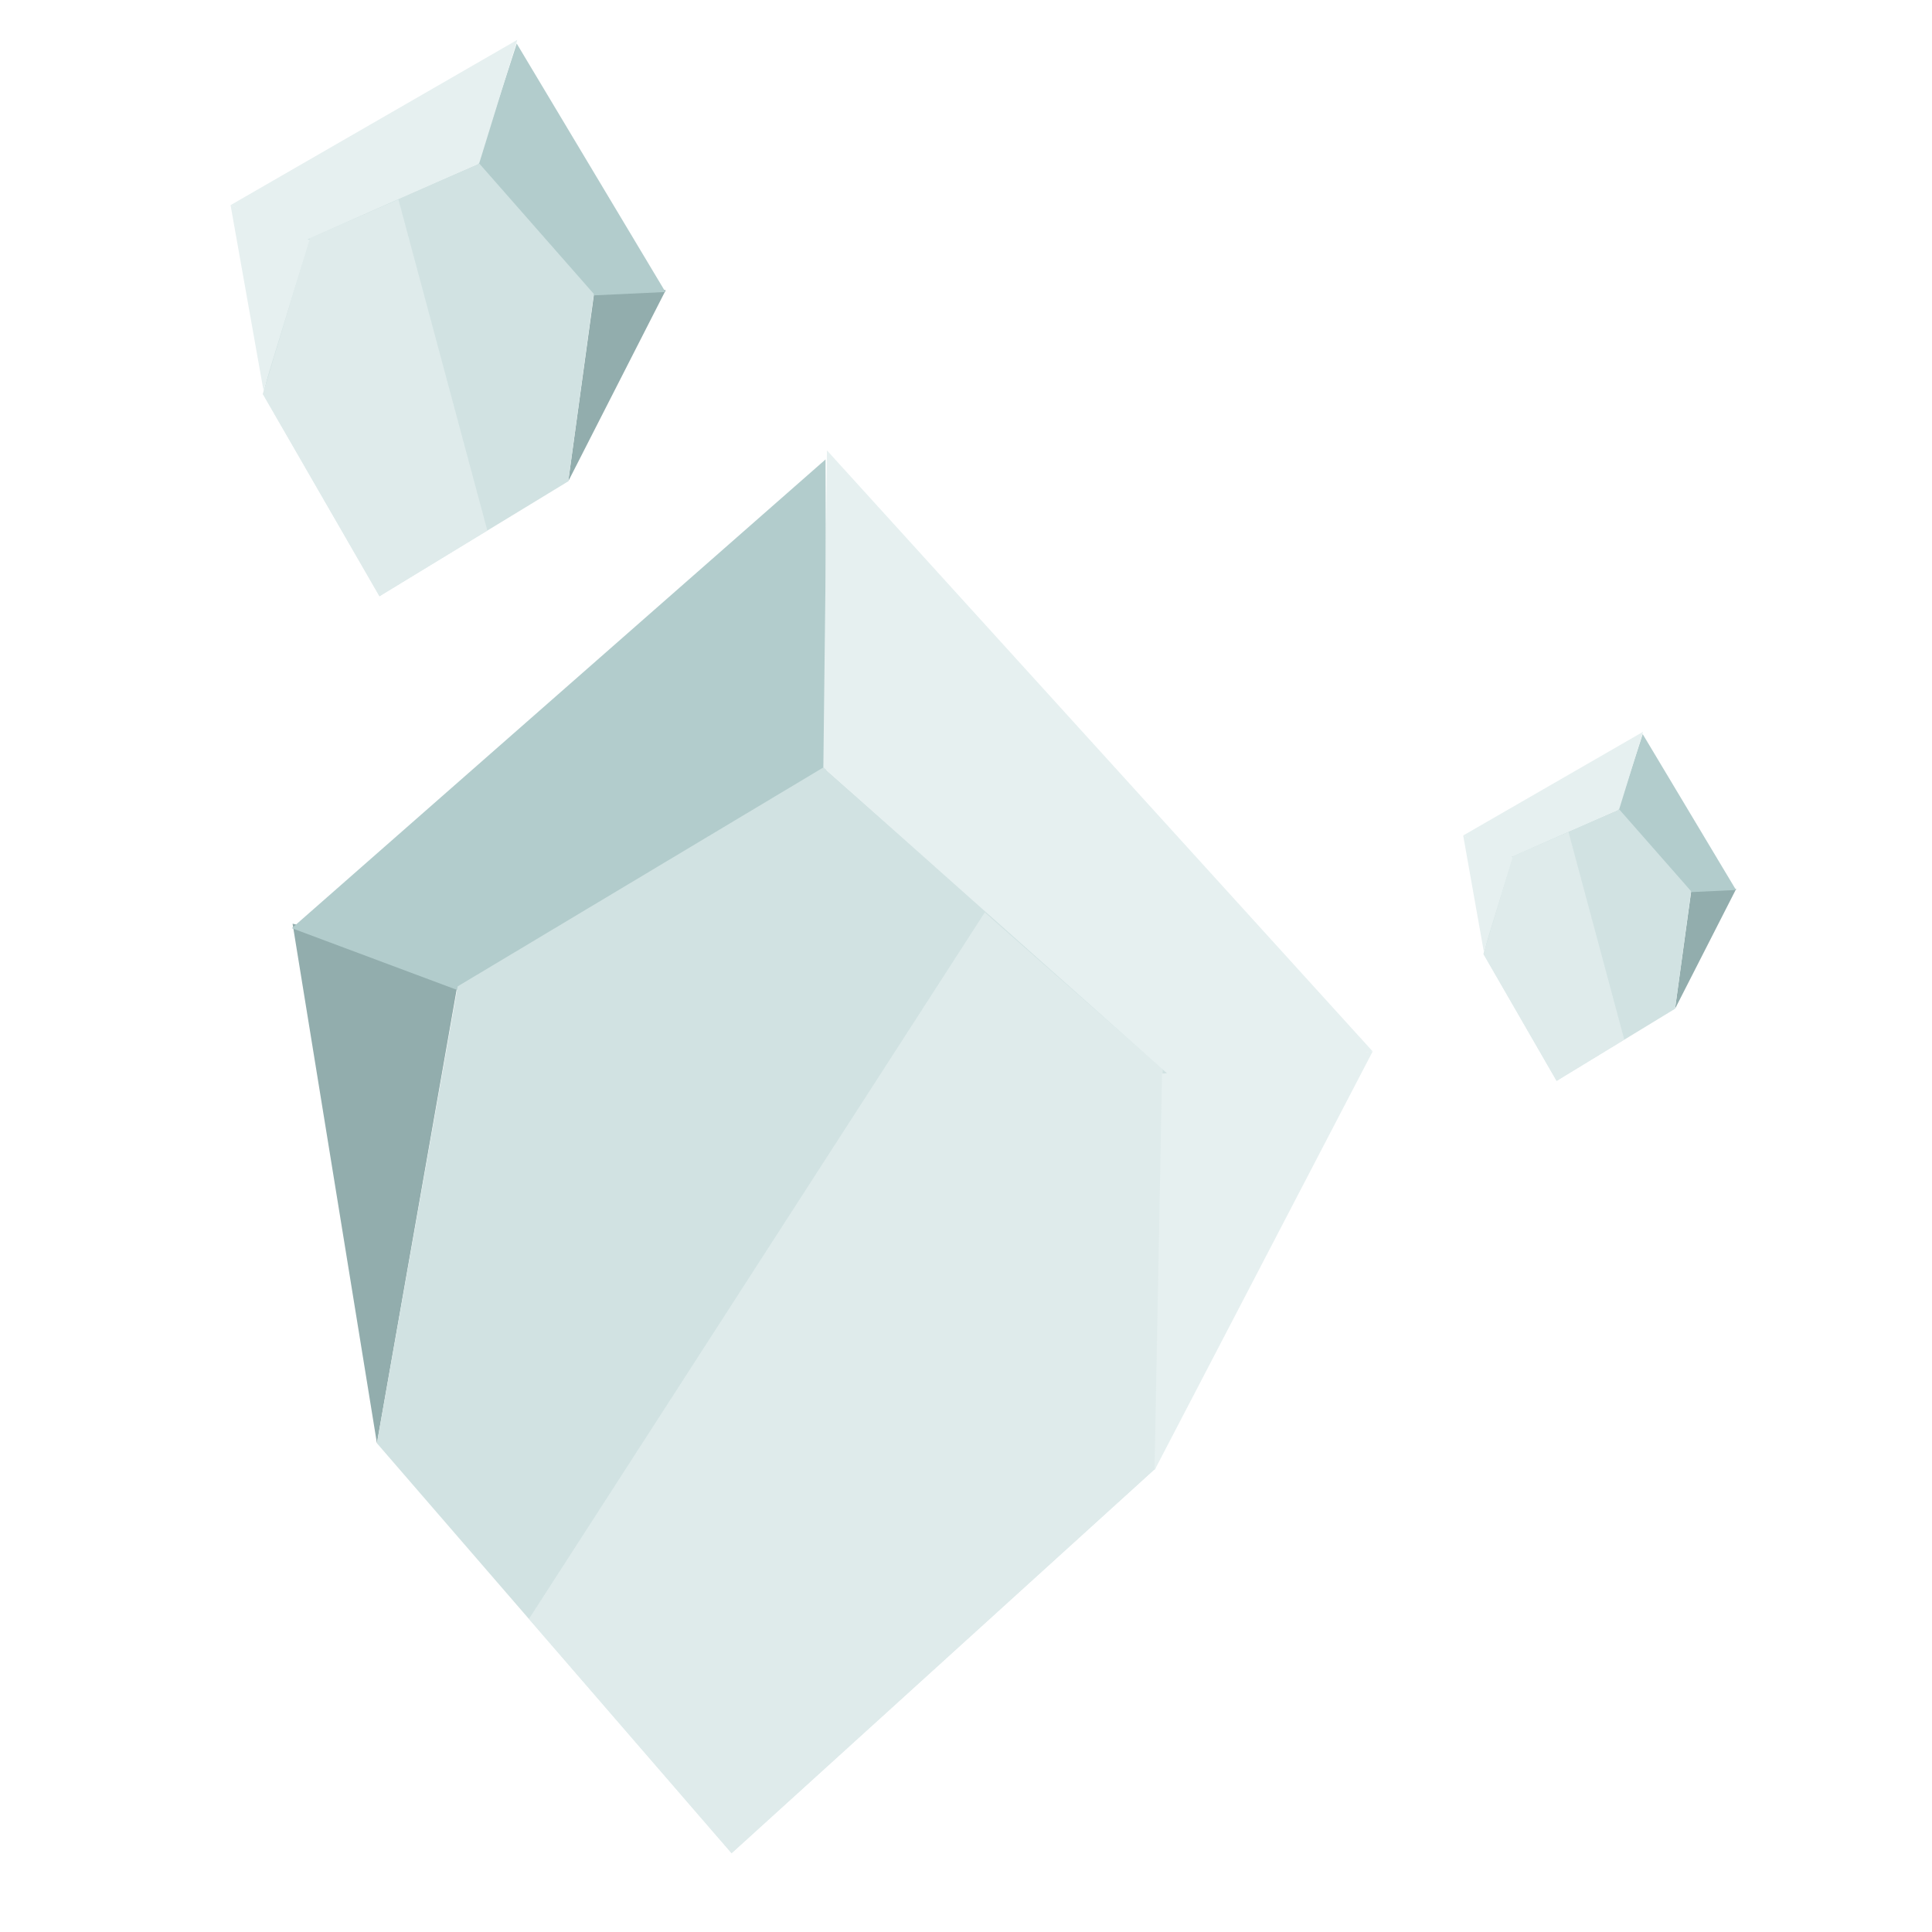
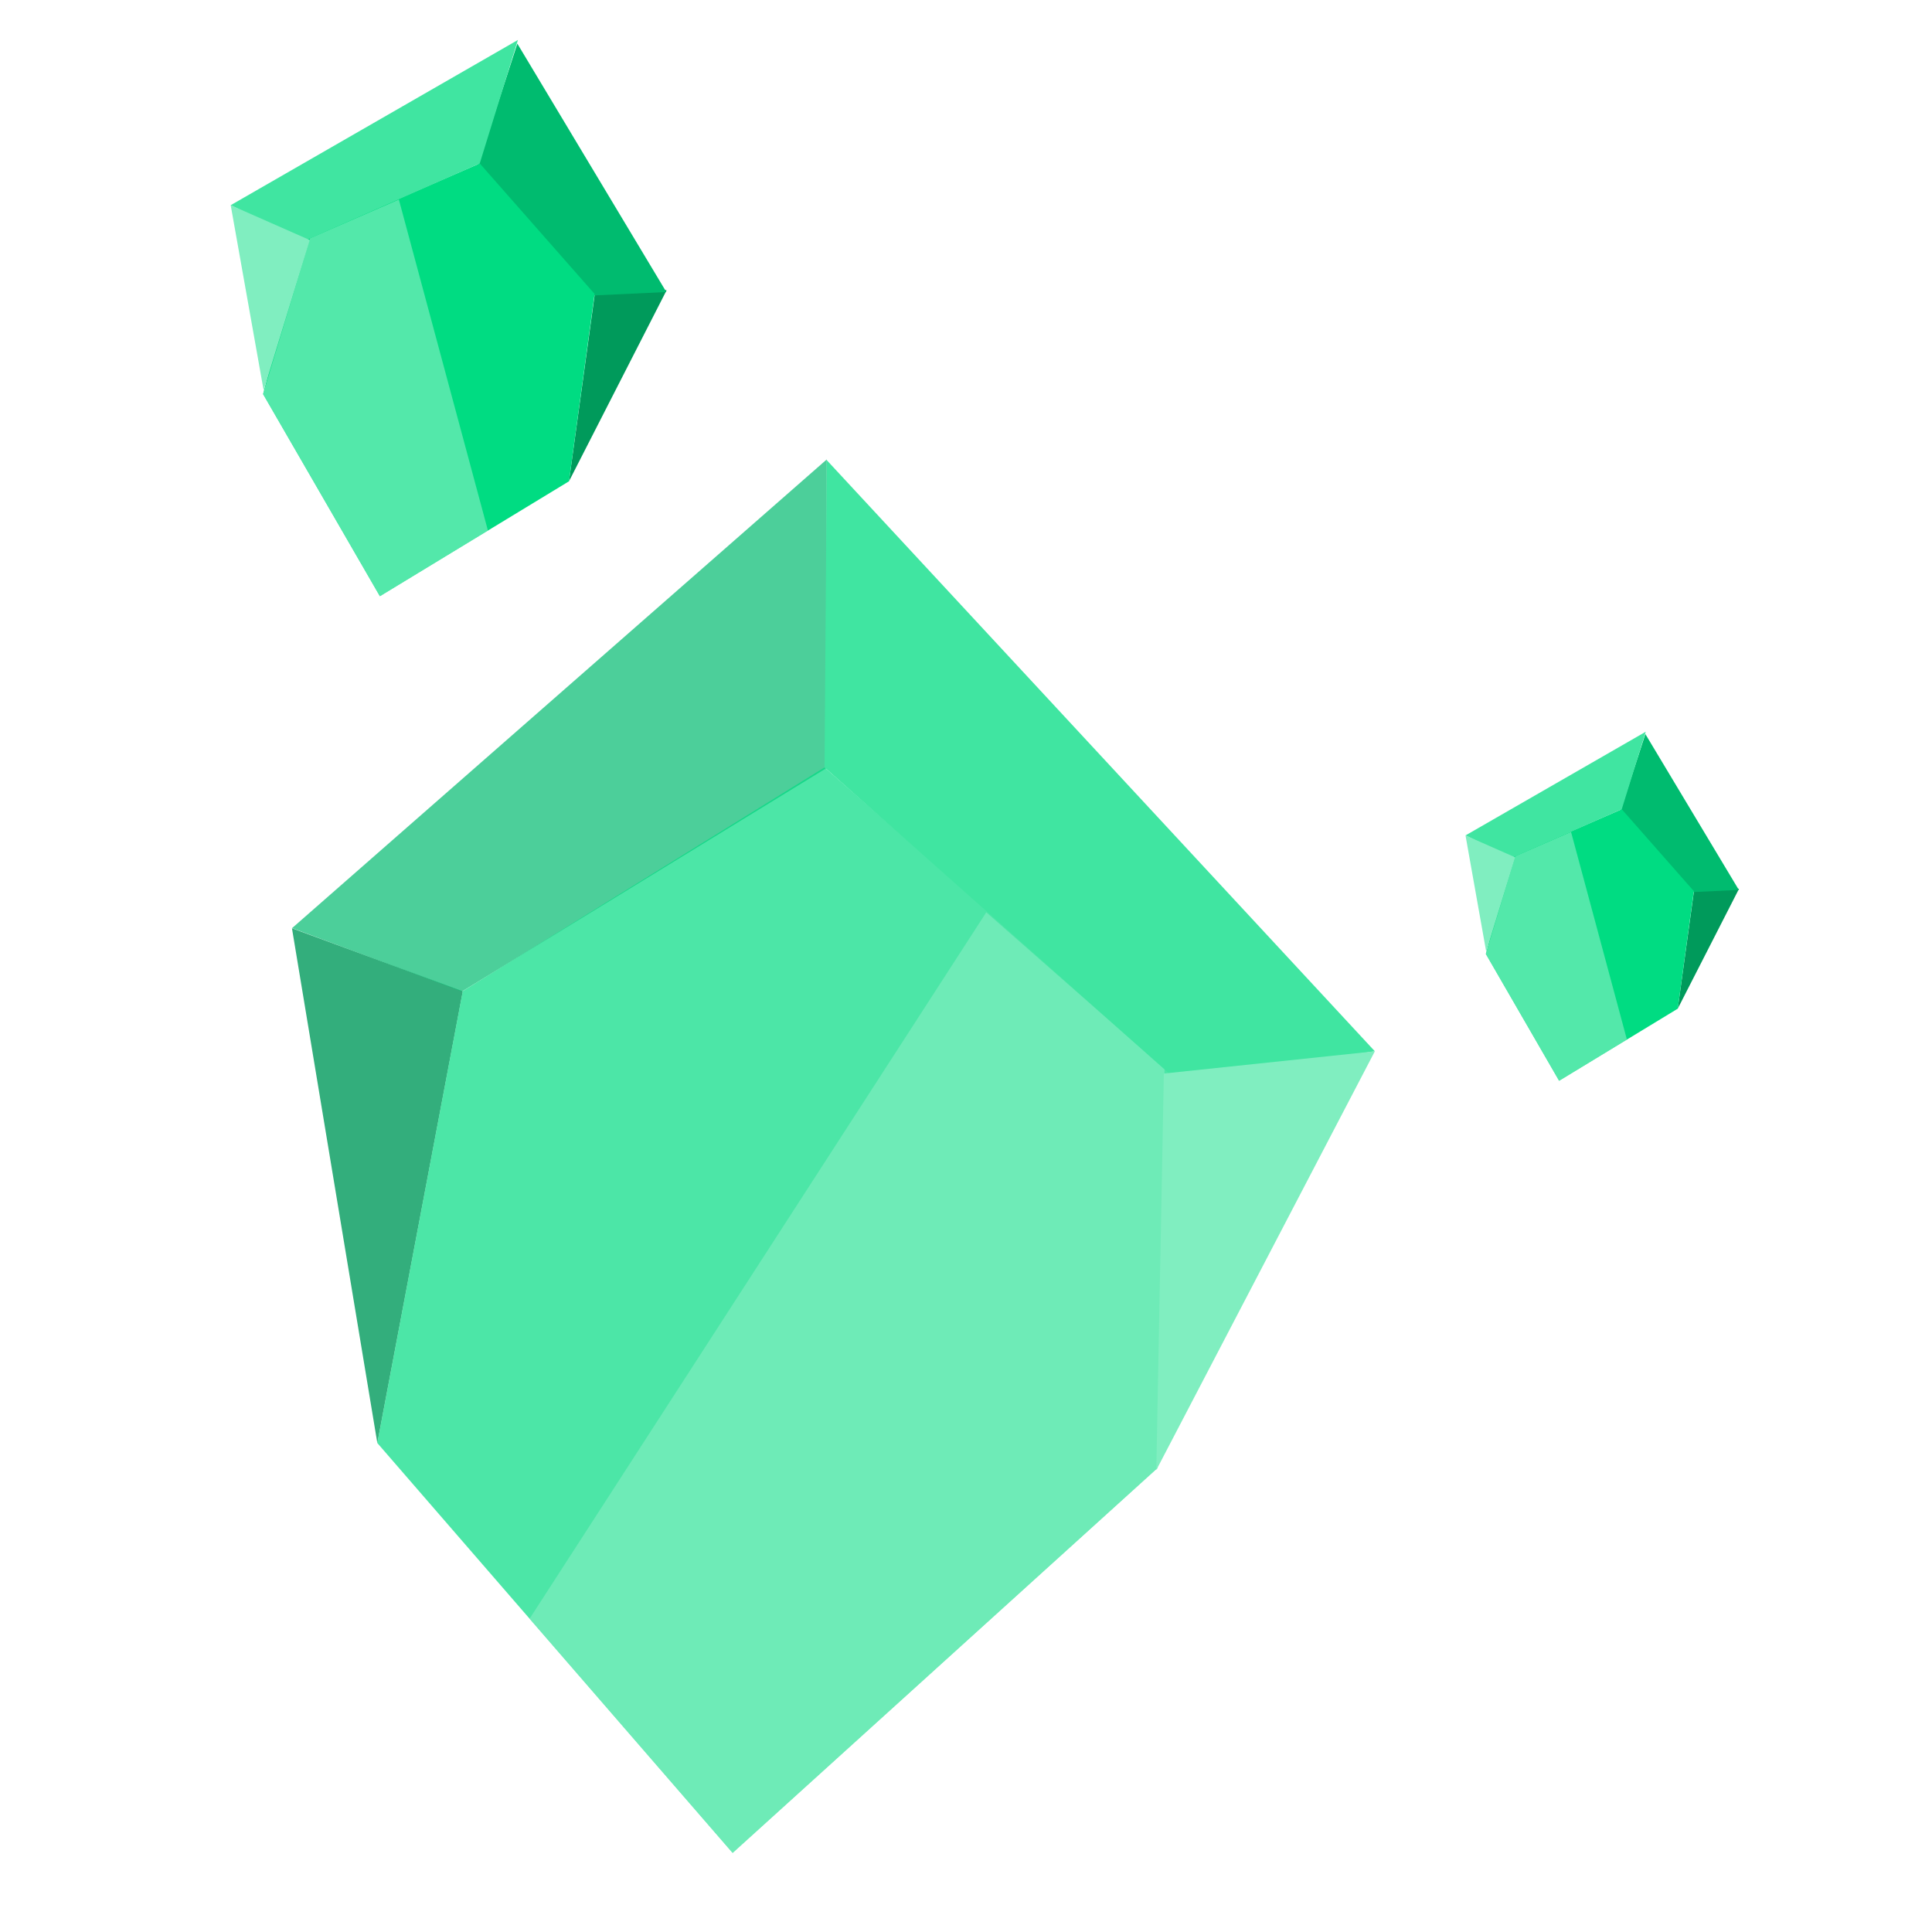
<svg xmlns="http://www.w3.org/2000/svg" width="120" height="120" viewBox="0 0 120 120" fill="none">
-   <path d="M23.411 89.642L18.172 57.372L28.645 59.87L23.411 89.642Z" fill="#92ADAD" />
-   <path d="M51.277 28.535L18.128 57.652L28.662 61.588L51.332 48.27L51.277 28.535Z" fill="#B2CCCC" />
-   <path d="M45.44 115.106L23.411 89.642L28.426 61.266L51.14 47.668L73.25 67.141L71.768 91.21L45.44 115.106Z" fill="#D1E2E2" />
-   <path opacity="0.65" d="M32.852 100.555L61.166 56.672L72.221 66.408L71.768 91.21L45.44 115.106L32.852 100.555Z" fill="#E6F0F0" />
-   <path d="M51.14 47.668L51.365 27.976L85.26 65.305L72.971 67.097L51.14 47.668Z" fill="#E6F0F0" />
-   <path d="M71.709 91.321L72.177 66.687L85.259 65.305L71.709 91.321Z" fill="#E6F0F0" />
-   <path d="M104.04 62.657L107.839 55.208L105.093 54.998L104.04 62.657Z" fill="#92ADAD" />
-   <path d="M102.031 45.597L107.828 55.279L104.955 55.415L100.475 50.399L102.031 45.597Z" fill="#B2CCCC" />
-   <path d="M96.684 67.136L104.04 62.657L105.037 55.354L100.569 50.267L93.662 53.281L92.141 59.258L96.684 67.136Z" fill="#D1E2E2" />
-   <path opacity="0.65" d="M100.888 64.577L97.423 51.676L93.97 53.183L92.141 59.258L96.684 67.136L100.888 64.577Z" fill="#E6F0F0" />
-   <path d="M100.569 50.267L102.054 45.454L90.881 51.894L93.733 53.292L100.569 50.267Z" fill="#E6F0F0" />
-   <path d="M92.164 59.115L93.959 53.254L90.881 51.895L92.164 59.115Z" fill="#E6F0F0" />
-   <path d="M35.295 29.896L41.35 18.023L36.973 17.688L35.295 29.896Z" fill="#92ADAD" />
-   <path d="M32.094 2.704L41.333 18.137L36.753 18.352L29.613 10.357L32.094 2.704Z" fill="#B2CCCC" />
-   <path d="M23.57 37.034L35.295 29.896L36.884 18.256L29.762 10.148L18.753 14.951L16.329 24.478L23.57 37.034Z" fill="#D1E2E2" />
-   <path opacity="0.65" d="M30.27 32.956L24.748 12.393L19.244 14.795L16.329 24.479L23.57 37.035L30.27 32.956Z" fill="#E6F0F0" />
-   <path d="M29.763 10.148L32.13 2.476L14.321 12.742L18.868 14.969L29.763 10.148Z" fill="#E6F0F0" />
-   <path d="M16.365 24.25L19.227 14.908L14.321 12.741L16.365 24.25Z" fill="#E6F0F0" />
+   <path opacity="0.8" d="M23.436 89.629L18.134 57.656L28.744 61.571L23.436 89.629Z" fill="#009A5B" />
+   <path opacity="0.7" d="M51.352 28.535L18.143 57.646L28.696 61.581L51.352 47.696L51.352 28.535Z" fill="#00BB6F" />
+   <path opacity="0.7" d="M45.504 115.088L23.436 89.629L28.744 61.559L51.214 47.664L73.364 67.133L71.879 91.197L45.504 115.088Z" fill="#00DC82" />
+   <path opacity="0.65" d="M32.894 100.54L61.259 56.666L72.333 66.4L71.879 91.197L45.505 115.088L32.894 100.54Z" fill="#80EEC0" />
+   <path d="M51.215 47.664L51.352 28.581L85.395 65.297L73.084 67.089L51.215 47.664Z" fill="#40E5A1" />
+   <path d="M71.82 91.308L72.289 66.679L85.395 65.297L71.82 91.308Z" fill="#80EEC0" />
+   <path d="M104.208 62.65L108.014 55.203L105.263 54.992L104.208 62.65Z" fill="#009A5B" />
+   <path d="M102.196 45.593L108.003 55.274L105.125 55.409L100.637 50.394L102.196 45.593Z" fill="#00BB6F" />
+   <path d="M96.839 67.129L104.208 62.651L105.207 55.35L100.731 50.264L93.811 53.276L92.288 59.253L96.839 67.129Z" fill="#00DC82" />
+   <path opacity="0.65" d="M101.05 64.569L97.58 51.671L94.12 53.178L92.288 59.252L96.839 67.128L101.05 64.569Z" fill="#80EEC0" />
+   <path d="M100.731 50.262L102.219 45.45L91.026 51.889L93.883 53.286L100.731 50.262Z" fill="#40E5A1" />
+   <path d="M92.31 59.109L94.109 53.249L91.025 51.89L92.31 59.109Z" fill="#80EEC0" />
+   <path d="M35.34 29.895L41.406 18.025L37.022 17.689L35.34 29.895Z" fill="#009A5B" />
+   <path d="M32.133 2.709L41.389 18.139L36.801 18.355L29.648 10.361L32.133 2.709Z" fill="#00BB6F" />
+   <path d="M23.595 37.032L35.34 29.895L36.932 18.258L29.798 10.151L18.769 14.953L16.34 24.479L23.595 37.032Z" fill="#00DC82" />
+   <path opacity="0.65" d="M30.306 32.954L24.775 12.396L19.261 14.797L16.34 24.479L23.595 37.032L30.306 32.954Z" fill="#80EEC0" />
+   <path d="M29.798 10.152L32.169 2.482L14.329 12.745L18.884 14.971L29.798 10.152Z" fill="#40E5A1" />
+   <path d="M16.376 24.251L19.243 14.91L14.329 12.744L16.376 24.251Z" fill="#80EEC0" />
</svg>
